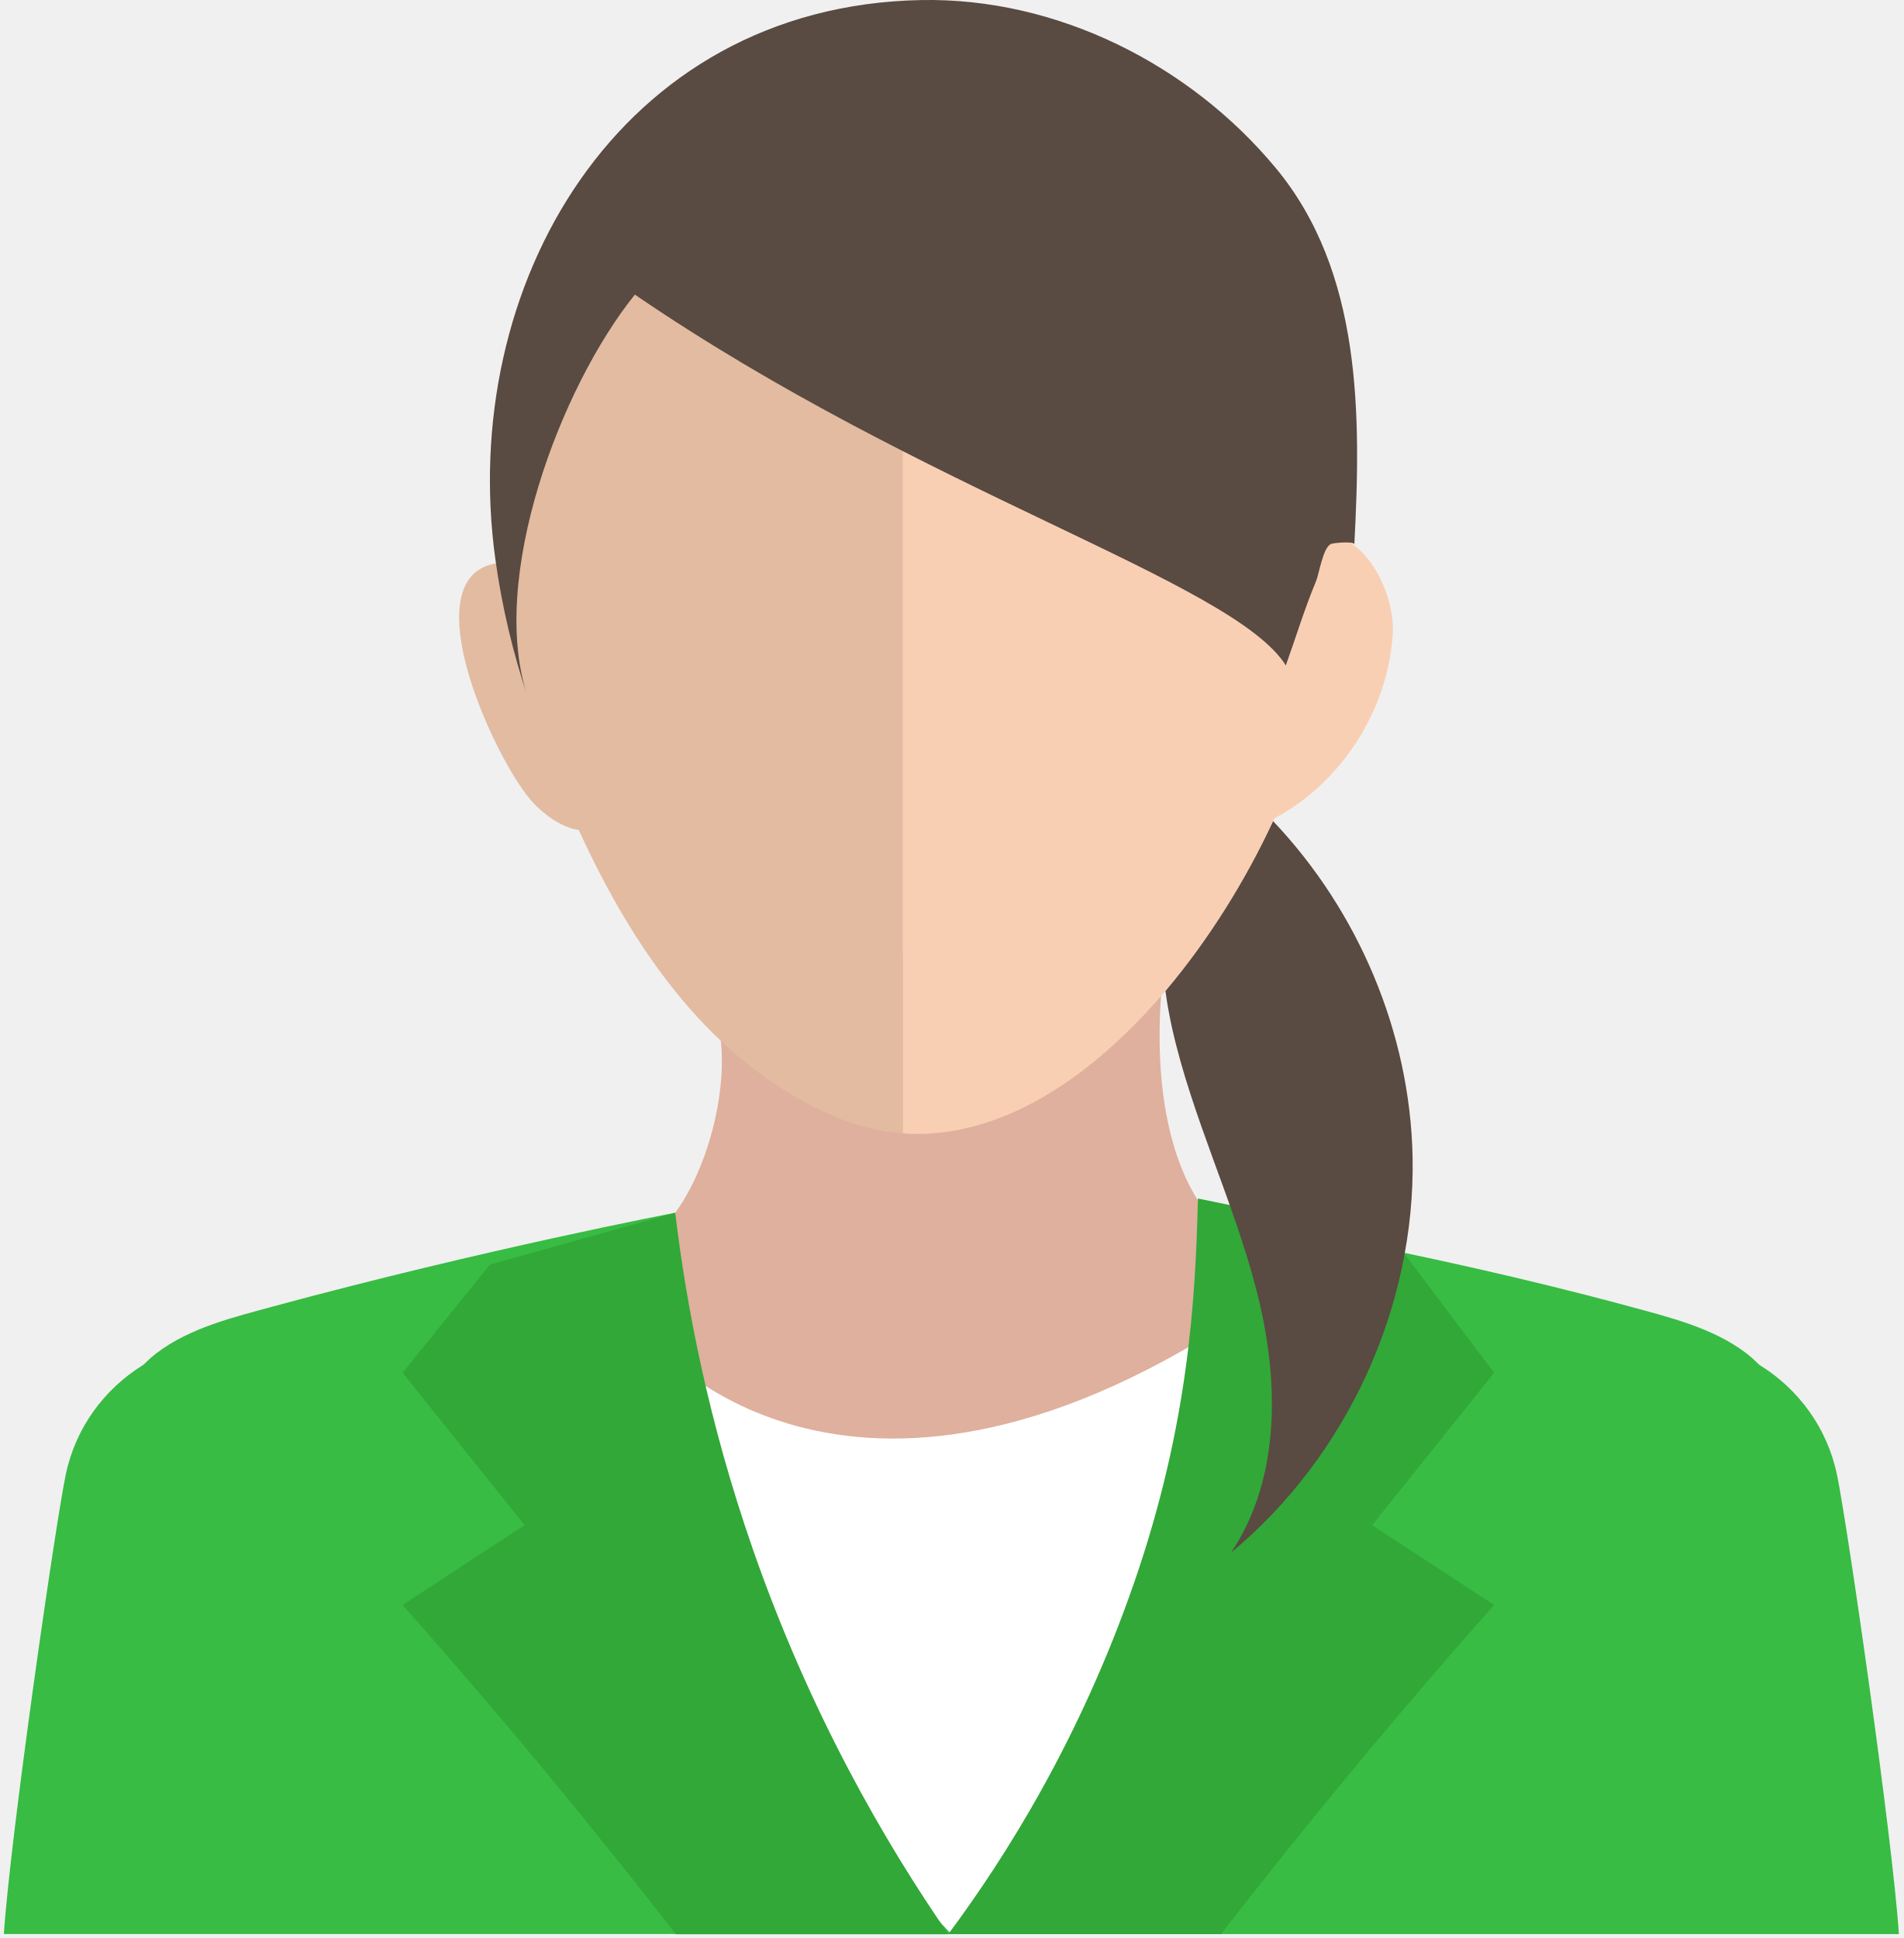
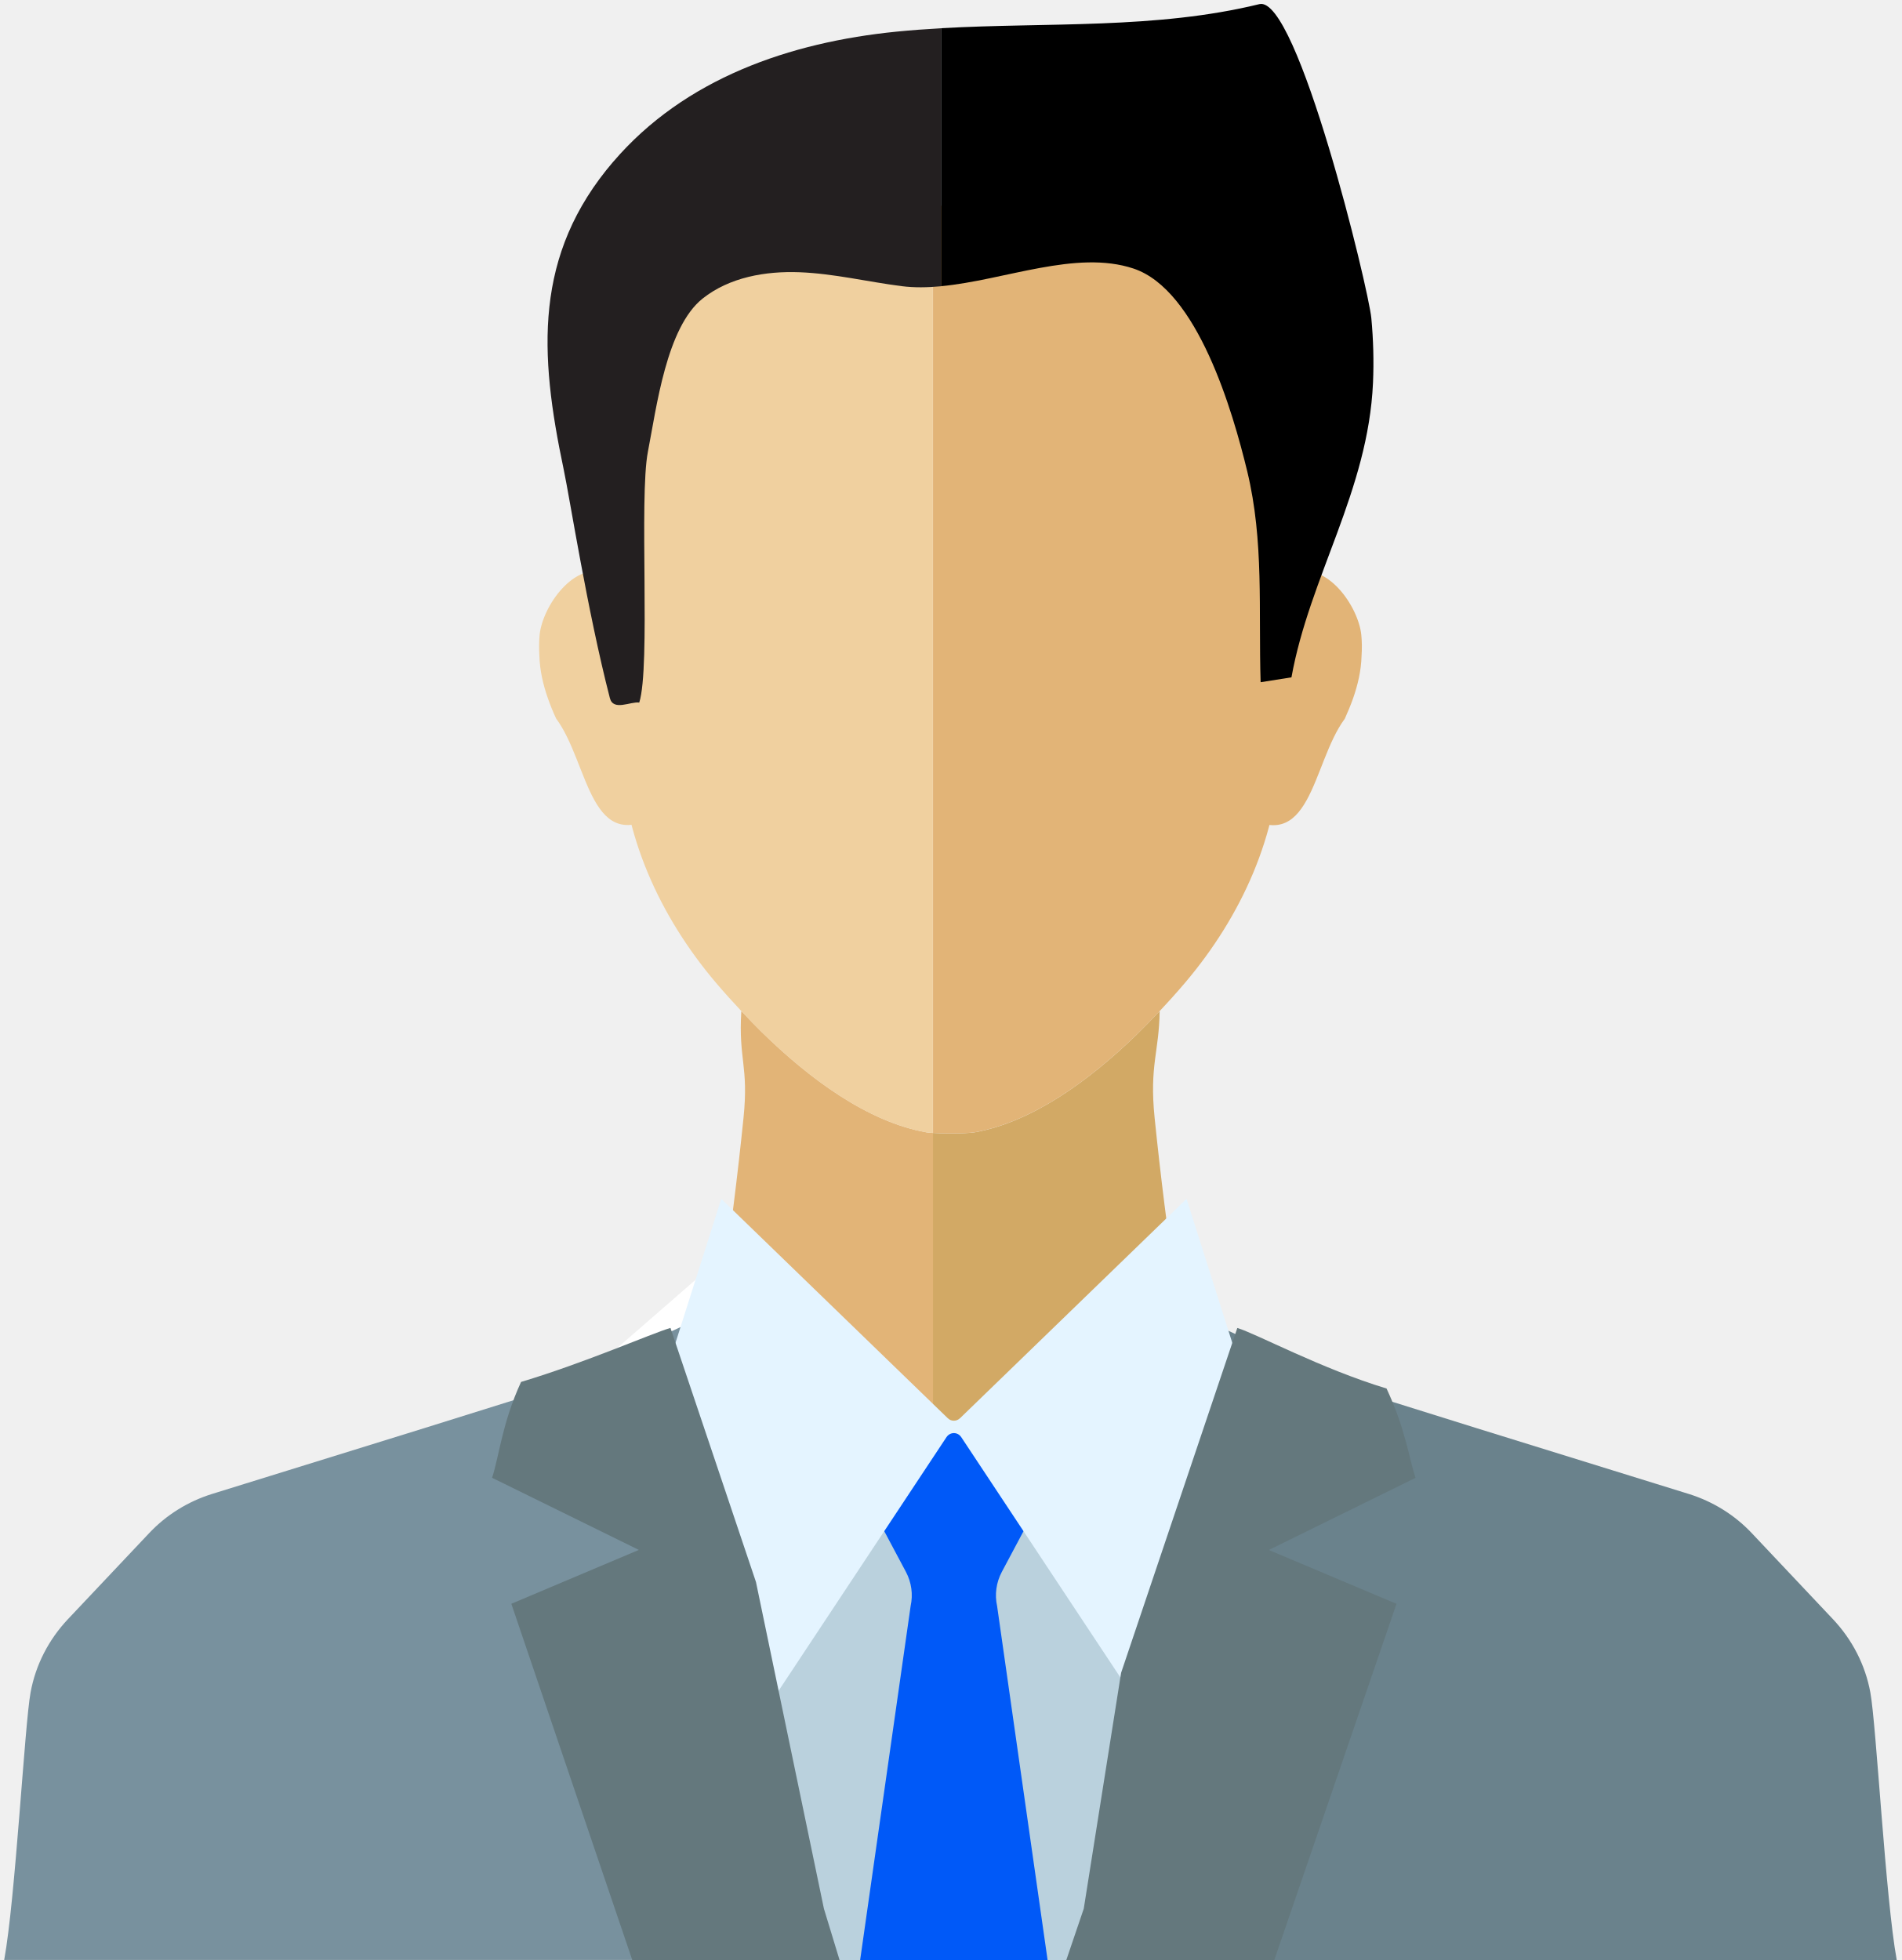
- <svg xmlns="http://www.w3.org/2000/svg" width="331" height="337" viewBox="0 0 331 337" fill="none">
-   <path d="M97.33 284.96C105.03 298.14 112.74 311.32 120.44 324.5C121.31 325.98 124.52 330.72 128.21 336.33H159.29C171.92 318.53 185.84 301.65 201.12 286.06C225.65 261.01 248.65 245.23 278.59 227.07C267.3 233.92 257.06 228.4 245.07 228.26C237.42 228.17 232.87 225.76 231.14 225.13C228.75 224.25 216.75 219.66 210.22 211.47C197.38 195.36 202.74 165.83 202.74 165.83C202.74 165.83 188.3 168 163.02 166.38C155.13 165.87 147.22 164.56 139.32 164.32C135.64 164.21 129.25 163.44 126.02 165.67C123.23 167.59 122.27 168.4 122.12 169.22C121.65 171.84 123.13 174.43 123.59 175.16C127.62 181.61 125.26 199.99 117.41 210.91C114.55 214.89 105.52 220.25 87.47 230.99C80.75 234.98 73.9 238.72 73.25 245.1C72.98 247.79 73.68 250.71 75.66 253.79C82.27 264.07 90.83 273.88 97.32 284.99L97.33 284.96Z" fill="#DEB09D" />
-   <path d="M92.85 53.01C86.64 66.56 85.34 82.42 87.02 97.87C76.67 98.84 79.19 112.76 84.09 124.52C86.95 131.39 90.61 137.51 92.99 139.89C95.72 142.62 98.3 143.96 100.64 144.33C110.26 165.38 123.74 184.79 144.71 194.01C148.83 195.82 152.95 196.8 157.02 197.08V16.25C130.46 15.45 104.97 26.6 92.85 53.01Z" fill="#E2BBA1" />
-   <path d="M231.17 93.12C230.15 66.15 219.37 39.8 195.62 26.27C191.59 23.98 187.19 22.05 182.4 20.56C174.1 17.96 165.5 16.51 157.01 16.25V197.09C184.09 198.99 209.14 169.52 221.61 142.29C233.07 136.24 241.35 123.64 242.18 110.14C242.57 103.83 238.07 93.71 231.17 93.12Z" fill="#F9CFB3" />
-   <path d="M188.31 336.33C202.51 291.01 214.5 247.2 214.95 229.15C146.65 273.78 113.57 233.4 113.57 233.4L90.07 335.17C90.07 335.17 90.12 335.63 90.21 336.33H188.31Z" fill="white" />
-   <path d="M319.41 256.44C317.76 248.44 312.82 241.58 305.91 237.33C305.24 236.67 304.53 236 303.62 235.3C297.83 230.87 290.08 229.02 283.42 227.2C246.73 217.25 210.23 211.45 210.23 211.45C210.68 228.19 216.32 245.96 202.92 278.38C191.62 305.72 176.22 324.87 165.43 336.32H330.18C329.07 319.56 321.27 265.44 319.42 256.43L319.41 256.44Z" fill="#38BC44" />
-   <path d="M11.43 256.44C13.08 248.44 18.02 241.58 24.93 237.33C25.6 236.67 26.31 236 27.22 235.3C33.01 230.87 40.76 229.02 47.42 227.2C84.11 217.25 117.41 210.88 117.41 210.88C116.83 225.34 117.66 250.42 128.66 278.94C139.49 307.03 155.38 325.99 165.42 336.31H0.67C1.78 319.55 9.57 265.43 11.43 256.42V256.44Z" fill="#38BC44" />
-   <path d="M212.3 336.33C228.33 315.67 244.27 296.57 259.8 279.09L238.58 265.21L259.8 238.71L242.2 215.39L208.3 208.41C207.89 225.2 206.79 247.47 197.27 275.02C187.82 302.38 174.88 322.9 164.89 336.33H212.3Z" fill="#31A838" />
-   <path d="M117.5 336.33C101.47 315.67 85.53 296.57 70 279.09L91.22 265.21L70 238.71L85.19 219.9L117.41 210.9C119.36 227.22 123.22 247.3 130.91 269.4C140.86 298 153.88 320.38 164.9 336.34H117.5V336.33Z" fill="#31A838" />
-   <path d="M86.16 97.43C87.3 105.59 89.21 113.59 91.75 121.15C84.86 100.63 97.45 67.31 110.39 51.23C161.03 85.84 214.41 101.1 223.58 115.71C225.32 110.86 226.83 105.85 228.82 101.1C229.37 99.8 230.01 95.28 231.41 94.6C231.85 94.38 235.8 94.04 235.49 94.75C236.68 72.09 236.82 47.26 221.8 29.18C206.85 11.19 183.78 -0.44 160.16 0.01C107.45 1.03 79.49 49.85 86.16 97.43Z" fill="#594A42" />
-   <path d="M245.62 201.13C246.15 227.22 234.2 253.28 214.06 269.98C222.9 256.82 222.4 239.41 218.41 224.1C214.42 208.76 207.32 194.36 203.83 178.9C203.36 176.75 202.94 174.57 202.65 172.33C210.25 163.35 216.67 152.92 221.37 142.79C236.21 158.43 245.18 179.6 245.62 201.13Z" fill="#594A42" />
+ <svg xmlns="http://www.w3.org/2000/svg" width="327" height="337" viewBox="0 0 327 337" fill="none">
+   <path d="M111.14 115.17C111.7 112.15 109.86 107.04 108.73 104.26C108.39 103.43 108.02 102.51 107.56 101.64C106.86 100.33 105.94 99.14 104.57 98.59C98.75 96.25 93.26 104.3 92.78 109.16C92.67 110.33 92.67 111.54 92.74 112.78C92.82 115.33 93.39 117.75 94.21 120.09C94.62 121.26 95.09 122.41 95.62 123.55C101.36 131.27 101.36 147.9 113.84 139.58C118 135.42 113.84 122.94 111.12 118.78C110.92 117.65 110.9 116.45 111.14 115.15V115.17Z" fill="#F0D09F" />
+   <path d="M222.28 98.6C220.92 99.15 220 100.34 219.29 101.65C218.82 102.52 218.46 103.44 218.12 104.27C216.99 107.05 215.15 112.16 215.71 115.18C215.95 116.48 215.92 117.68 215.72 118.81C213.01 122.97 208.85 135.45 213.01 139.61C225.49 147.93 225.49 131.29 231.22 123.58C231.74 122.43 232.21 121.29 232.63 120.12C233.45 117.78 234.03 115.35 234.1 112.81C234.18 111.57 234.18 110.36 234.06 109.19C233.59 104.32 228.09 96.27 222.27 98.62L222.28 98.6Z" fill="#E2B477" />
+   <path d="M199.4 173.85C199.35 173.9 199.28 173.96 199.23 174.01C198 175.32 196.73 176.63 195.39 177.93C187.36 185.72 177.51 192.93 167.58 194.69C166.88 194.82 165.15 194.88 163.42 194.88C162.32 194.88 161.25 194.85 160.41 194.8V259.32C161.09 259.28 161.73 259.28 162.45 259.18C162.82 259.23 164.16 259.23 164.53 259.18C185.67 262.08 185.88 239.9 202.16 221.29C200.78 211.99 199.55 202.28 198.52 192.18C197.61 183.23 199.29 180.92 199.39 173.85H199.4Z" fill="#D2A965" />
+   <path d="M131.05 177.53C129.85 176.35 128.72 175.17 127.61 173.99C127.56 173.94 127.51 173.9 127.46 173.85C126.95 182.23 128.75 183.23 127.84 192.18C126.81 202.28 125.58 211.99 124.2 221.29C139.92 239.26 141.31 260.49 160.42 259.32V194.8C159.95 194.77 159.53 194.74 159.28 194.69C149.18 192.9 139.16 185.47 131.06 177.53H131.05Z" fill="#E2B477" />
+   <path d="M106.32 72.63C105.76 75.88 105.43 79.24 105.35 82.69C103.72 94.51 106.7 127.82 106.71 128.52C107.01 143.52 113.42 157.54 123.06 168.93C124.45 170.57 125.99 172.27 127.6 173.99C128.71 175.17 129.84 176.36 131.04 177.53C139.14 185.47 149.16 192.9 159.26 194.69C159.52 194.74 159.93 194.77 160.4 194.8V35.47C127.13 37.65 111.04 45.02 106.3 72.64L106.32 72.63Z" fill="#F0D09F" />
+   <path d="M220.54 72.63C215.65 44.18 198.78 37.19 163.43 35.26C162.39 35.32 161.43 35.39 160.42 35.46V194.79C161.25 194.84 162.33 194.87 163.43 194.87C165.16 194.87 166.88 194.81 167.59 194.68C177.52 192.92 187.37 185.71 195.4 177.92C196.74 176.62 198.01 175.31 199.24 174C200.86 172.28 202.41 170.57 203.8 168.92C213.44 157.53 219.85 143.52 220.14 128.51C220.15 127.81 223.14 94.5 221.51 82.68C221.43 79.23 221.1 75.87 220.54 72.62V72.63Z" fill="#E2B477" />
+   <path d="M105.45 27.79C91.72 43.84 92.71 60.77 96.91 80.67C98.02 85.94 100.95 104.86 104.86 120.03C105.45 122.32 108.42 120.58 109.91 120.8C111.89 114.61 109.85 85.62 111.4 77.66C112.88 70.05 114.58 56.3 120.8 51.34C125.41 47.67 131.61 46.58 137.5 46.81C143.39 47.04 149.16 48.45 155.01 49.2C157.2 49.48 159.47 49.44 161.8 49.22V4.86C159.24 5 156.69 5.19 154.15 5.44C135.81 7.27 117.7 13.49 105.45 27.8V27.79Z" fill="#231F20" />
+   <path d="M216.54 0.71C198.73 5.06 180.14 3.81 161.8 4.85V49.21C172.79 48.17 185.03 42.9 194.88 46.17C205.93 49.84 211.97 70.83 214.44 81.01C217.36 93.08 216.36 104.94 216.75 117.3C218.52 117.02 220.29 116.74 222.05 116.46C225.17 99.14 235.24 84.4 236.07 65.82C236.23 62.1 236.13 58.38 235.78 54.68C235.3 49.62 223.06 -0.88 216.54 0.71Z" fill="black" />
+   <path d="M125.06 215.29L104.86 232.87C108.65 240.38 113.46 248.74 119.59 257.45C127.57 268.81 135.8 277.98 143.16 285.17C143.16 285.17 148.7 262.99 163.26 251.95C141.08 244.37 125.07 215.29 125.07 215.29H125.06Z" fill="white" />
+   <path d="M163.28 337L163.25 251.93C163.25 251.93 153.56 272.68 142.46 267.15L125.33 224.35L110.23 231.3L92.68 239.41L87.27 241.07L72.92 245.56L36.45 256.87C32.33 258.16 28.63 260.45 25.68 263.57L11.66 278.42C8.38 281.91 6.13 286.24 5.26 290.98C4.23 296.54 2.65 326.51 0.72 336.99H163.29L163.28 337Z" fill="#78919E" />
+   <path d="M326.12 337C324.19 326.52 322.61 296.55 321.58 290.99C320.71 286.25 318.46 281.92 315.18 278.43L301.17 263.58C298.22 260.46 294.51 258.17 290.4 256.88L253.93 245.57L239.58 241.08L234.17 239.42L216.62 231.31L201.53 224.36L184.4 267.16C173.3 272.69 163.6 251.94 163.6 251.94L163.57 337.01H326.14L326.12 337Z" fill="#6A828C" />
+   <path d="M197 337L206.31 290.64L167.54 247.37H162.32C162.32 247.37 121.55 290.21 121.84 293.32L131.09 337H197.01H197Z" fill="#BAD1DD" />
+   <path d="M156.57 276.15L147.89 337.01H180.12L171.44 276.15C171 274.16 171.29 272.09 172.24 270.29L177.48 260.45C177.71 259.86 177.58 259.18 177.12 258.73C175.11 256.73 173.09 254.72 171.08 252.72C169.71 251.36 168.06 250.08 167.27 248.3C166.7 247.02 165.13 244.16 163.31 245.37C161.72 246.44 161.19 248.1 160.16 249.51C159.13 250.92 157.52 252.13 156.29 253.36C154.49 255.15 152.69 256.93 150.89 258.72C150.43 259.17 150.3 259.85 150.53 260.44L155.77 270.28C156.72 272.08 157.01 274.15 156.57 276.14V276.15Z" fill="#0059F8" />
+   <path d="M165.05 243.85C164.46 244.42 163.55 244.42 162.96 243.85L124.01 206.13L115.31 233.51L132.14 293.32L162.73 247.11C163.36 246.17 164.66 246.17 165.28 247.11L195.88 293.32L212.71 233.51L204.01 206.13L165.06 243.85H165.05Z" fill="#E4F4FF" />
+   <path d="M87.92 275.76L108.71 337H144.35L141.66 328.17L129.98 272.01L115.28 228.32C111.95 229.3 100.83 234.23 89.59 237.61C86.34 244.68 85.85 250.25 84.61 254.09L109.84 266.49L87.92 275.75V275.76Z" fill="#64787D" />
+   <path d="M219.1 337L240.11 275.76L218.16 266.5L243.38 254.1C242.14 250.26 241.68 245.81 238.4 238.74C227.21 235.36 216.07 229.34 212.74 228.33L192.76 287.62L186.34 328.17L183.34 337H219.11H219.1Z" fill="#64787D" />
</svg>
